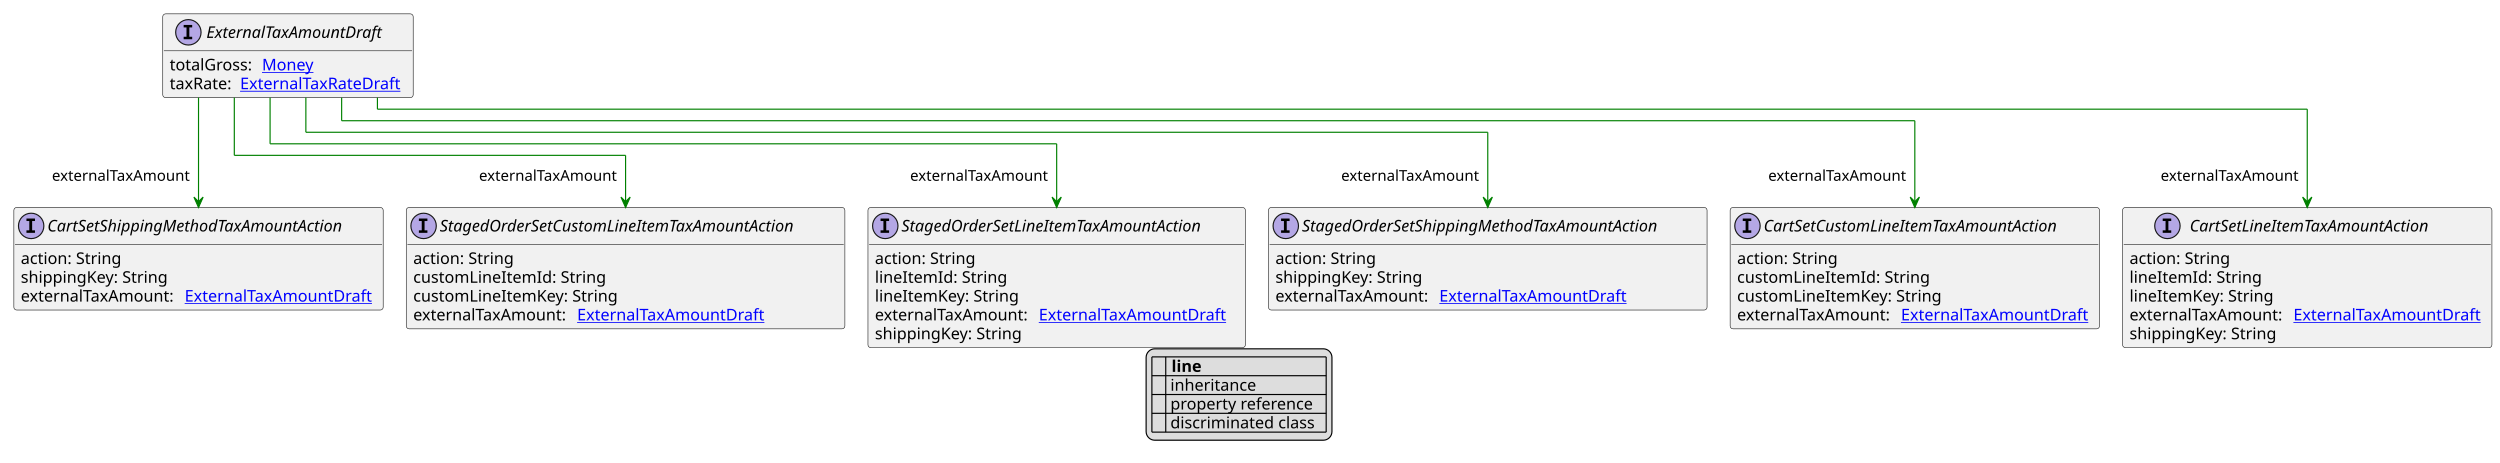
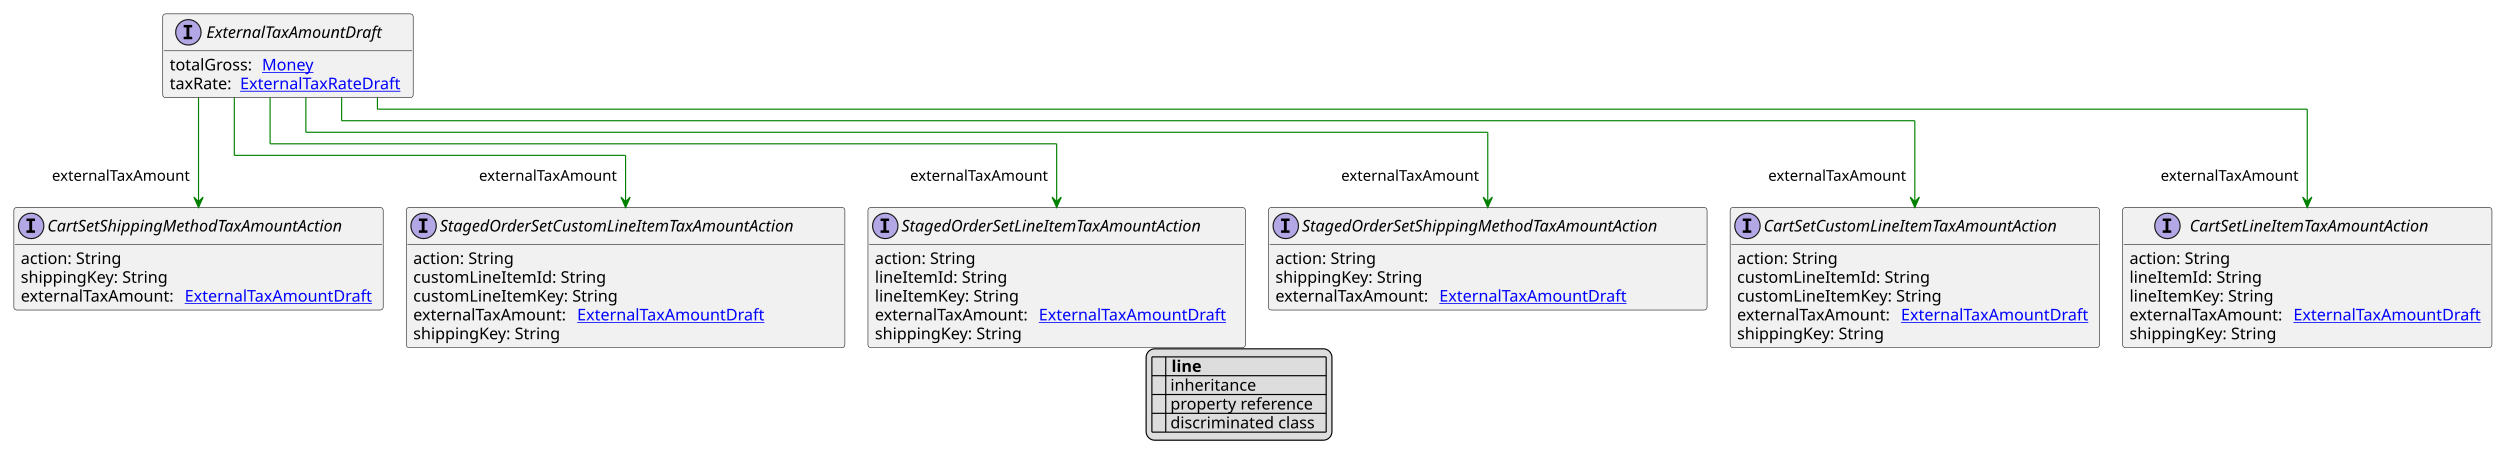
<svg xmlns="http://www.w3.org/2000/svg" xmlns:xlink="http://www.w3.org/1999/xlink" contentStyleType="text/css" height="401px" preserveAspectRatio="none" style="width:2166px;height:401px;background:#FFFFFF;" version="1.1" viewBox="0 0 2166 401" width="2166px" zoomAndPan="magnify">
  <defs>
-     <filter height="1" id="bv7kkgjwo4bnf0" width="1" x="0" y="0">
+     <filter height="1" id="b1lebsmainuau70" width="1" x="0" y="0">
      <feFlood flood-color="#000000" result="flood" />
      <feComposite in="SourceGraphic" in2="flood" operator="over" />
    </filter>
-     <filter height="1" id="bv7kkgjwo4bnf1" width="1" x="0" y="0">
+     <filter height="1" id="b1lebsmainuau71" width="1" x="0" y="0">
      <feFlood flood-color="#008000" result="flood" />
      <feComposite in="SourceGraphic" in2="flood" operator="over" />
    </filter>
-     <filter height="1" id="bv7kkgjwo4bnf2" width="1" x="0" y="0">
+     <filter height="1" id="b1lebsmainuau72" width="1" x="0" y="0">
      <feFlood flood-color="#0000FF" result="flood" />
      <feComposite in="SourceGraphic" in2="flood" operator="over" />
    </filter>
  </defs>
  <g>
    <a href="ExternalTaxAmountDraft.svg" target="_top" title="ExternalTaxAmountDraft.svg" xlink:actuate="onRequest" xlink:href="ExternalTaxAmountDraft.svg" xlink:show="new" xlink:title="ExternalTaxAmountDraft.svg" xlink:type="simple">
      <g id="elem_ExternalTaxAmountDraft">
        <rect codeLine="10" fill="#F1F1F1" height="72.594" id="ExternalTaxAmountDraft" rx="2.5" ry="2.5" style="stroke:#181818;stroke-width:0.5;" width="217" x="141" y="12" />
        <ellipse cx="163.2" cy="28" fill="#B4A7E5" rx="11" ry="11" style="stroke:#181818;stroke-width:1.0;" />
        <path d="M159.122,23.766 L159.122,21.609 L166.512,21.609 L166.512,23.766 L164.044,23.766 L164.044,31.844 L166.512,31.844 L166.512,34 L159.122,34 L159.122,31.844 L161.591,31.844 L161.591,23.766 L159.122,23.766 Z " fill="#000000" />
        <text fill="#000000" font-family="sans-serif" font-size="14" font-style="italic" lengthAdjust="spacing" textLength="169" x="178.8" y="32.847">ExternalTaxAmountDraft</text>
        <line style="stroke:#181818;stroke-width:0.5;" x1="142" x2="357" y1="44" y2="44" />
        <text fill="#000000" font-family="sans-serif" font-size="14" lengthAdjust="spacing" textLength="76" x="147" y="60.995">totalGross:</text>
        <a href="Money.svg" target="_top" title="Money.svg" xlink:actuate="onRequest" xlink:href="Money.svg" xlink:show="new" xlink:title="Money.svg" xlink:type="simple">
          <text fill="#0000FF" font-family="sans-serif" font-size="14" lengthAdjust="spacing" text-decoration="underline" textLength="46" x="227" y="60.995">Money</text>
        </a>
        <text fill="#000000" font-family="sans-serif" font-size="14" lengthAdjust="spacing" textLength="57" x="147" y="77.292">taxRate:</text>
        <a href="ExternalTaxRateDraft.svg" target="_top" title="ExternalTaxRateDraft.svg" xlink:actuate="onRequest" xlink:href="ExternalTaxRateDraft.svg" xlink:show="new" xlink:title="ExternalTaxRateDraft.svg" xlink:type="simple">
          <text fill="#0000FF" font-family="sans-serif" font-size="14" lengthAdjust="spacing" text-decoration="underline" textLength="144" x="208" y="77.292">ExternalTaxRateDraft</text>
        </a>
      </g>
    </a>
    <a href="CartSetCustomLineItemTaxAmountAction.svg" target="_top" title="CartSetCustomLineItemTaxAmountAction.svg" xlink:actuate="onRequest" xlink:href="CartSetCustomLineItemTaxAmountAction.svg" xlink:show="new" xlink:title="CartSetCustomLineItemTaxAmountAction.svg" xlink:type="simple">
      <g id="elem_CartSetCustomLineItemTaxAmountAction">
-         <rect codeLine="17" fill="#F1F1F1" height="105.188" id="CartSetCustomLineItemTaxAmountAction" rx="2.5" ry="2.5" style="stroke:#181818;stroke-width:0.5;" width="320" x="1499" y="179.727" />
+         <rect codeLine="17" fill="#F1F1F1" height="121.484" id="CartSetCustomLineItemTaxAmountAction" rx="2.5" ry="2.5" style="stroke:#181818;stroke-width:0.5;" width="320" x="1499" y="179.727" />
        <ellipse cx="1514" cy="195.727" fill="#B4A7E5" rx="11" ry="11" style="stroke:#181818;stroke-width:1.0;" />
        <path d="M1509.922,191.492 L1509.922,189.336 L1517.312,189.336 L1517.312,191.492 L1514.844,191.492 L1514.844,199.57 L1517.312,199.57 L1517.312,201.727 L1509.922,201.727 L1509.922,199.57 L1512.391,199.57 L1512.391,191.492 L1509.922,191.492 Z " fill="#000000" />
        <text fill="#000000" font-family="sans-serif" font-size="14" font-style="italic" lengthAdjust="spacing" textLength="288" x="1528" y="200.573">CartSetCustomLineItemTaxAmountAction</text>
        <line style="stroke:#181818;stroke-width:0.5;" x1="1500" x2="1818" y1="211.727" y2="211.727" />
        <text fill="#000000" font-family="sans-serif" font-size="14" lengthAdjust="spacing" textLength="91" x="1505" y="228.722">action: String</text>
        <text fill="#000000" font-family="sans-serif" font-size="14" lengthAdjust="spacing" textLength="171" x="1505" y="245.019">customLineItemId: String</text>
        <text fill="#000000" font-family="sans-serif" font-size="14" lengthAdjust="spacing" textLength="184" x="1505" y="261.315">customLineItemKey: String</text>
        <text fill="#000000" font-family="sans-serif" font-size="14" lengthAdjust="spacing" textLength="138" x="1505" y="277.612">externalTaxAmount:</text>
        <a href="ExternalTaxAmountDraft.svg" target="_top" title="ExternalTaxAmountDraft.svg" xlink:actuate="onRequest" xlink:href="ExternalTaxAmountDraft.svg" xlink:show="new" xlink:title="ExternalTaxAmountDraft.svg" xlink:type="simple">
          <text fill="#0000FF" font-family="sans-serif" font-size="14" lengthAdjust="spacing" text-decoration="underline" textLength="166" x="1647" y="277.612">ExternalTaxAmountDraft</text>
        </a>
+         <text fill="#000000" font-family="sans-serif" font-size="14" lengthAdjust="spacing" textLength="133" x="1505" y="293.909">shippingKey: String</text>
      </g>
    </a>
    <a href="CartSetLineItemTaxAmountAction.svg" target="_top" title="CartSetLineItemTaxAmountAction.svg" xlink:actuate="onRequest" xlink:href="CartSetLineItemTaxAmountAction.svg" xlink:show="new" xlink:title="CartSetLineItemTaxAmountAction.svg" xlink:type="simple">
      <g id="elem_CartSetLineItemTaxAmountAction">
-         <rect codeLine="23" fill="#F1F1F1" height="121.484" id="CartSetLineItemTaxAmountAction" rx="2.5" ry="2.5" style="stroke:#181818;stroke-width:0.5;" width="320" x="1839" y="179.727" />
+         <rect codeLine="24" fill="#F1F1F1" height="121.484" id="CartSetLineItemTaxAmountAction" rx="2.5" ry="2.5" style="stroke:#181818;stroke-width:0.5;" width="320" x="1839" y="179.727" />
        <ellipse cx="1877.85" cy="195.727" fill="#B4A7E5" rx="11" ry="11" style="stroke:#181818;stroke-width:1.0;" />
        <path d="M1873.772,191.492 L1873.772,189.336 L1881.162,189.336 L1881.162,191.492 L1878.694,191.492 L1878.694,199.57 L1881.162,199.57 L1881.162,201.727 L1873.772,201.727 L1873.772,199.57 L1876.241,199.57 L1876.241,191.492 L1873.772,191.492 Z " fill="#000000" />
        <text fill="#000000" font-family="sans-serif" font-size="14" font-style="italic" lengthAdjust="spacing" textLength="235" x="1897.15" y="200.573">CartSetLineItemTaxAmountAction</text>
        <line style="stroke:#181818;stroke-width:0.5;" x1="1840" x2="2158" y1="211.727" y2="211.727" />
        <text fill="#000000" font-family="sans-serif" font-size="14" lengthAdjust="spacing" textLength="91" x="1845" y="228.722">action: String</text>
        <text fill="#000000" font-family="sans-serif" font-size="14" lengthAdjust="spacing" textLength="115" x="1845" y="245.019">lineItemId: String</text>
        <text fill="#000000" font-family="sans-serif" font-size="14" lengthAdjust="spacing" textLength="128" x="1845" y="261.315">lineItemKey: String</text>
        <text fill="#000000" font-family="sans-serif" font-size="14" lengthAdjust="spacing" textLength="138" x="1845" y="277.612">externalTaxAmount:</text>
        <a href="ExternalTaxAmountDraft.svg" target="_top" title="ExternalTaxAmountDraft.svg" xlink:actuate="onRequest" xlink:href="ExternalTaxAmountDraft.svg" xlink:show="new" xlink:title="ExternalTaxAmountDraft.svg" xlink:type="simple">
          <text fill="#0000FF" font-family="sans-serif" font-size="14" lengthAdjust="spacing" text-decoration="underline" textLength="166" x="1987" y="277.612">ExternalTaxAmountDraft</text>
        </a>
        <text fill="#000000" font-family="sans-serif" font-size="14" lengthAdjust="spacing" textLength="133" x="1845" y="293.909">shippingKey: String</text>
      </g>
    </a>
    <a href="CartSetShippingMethodTaxAmountAction.svg" target="_top" title="CartSetShippingMethodTaxAmountAction.svg" xlink:actuate="onRequest" xlink:href="CartSetShippingMethodTaxAmountAction.svg" xlink:show="new" xlink:title="CartSetShippingMethodTaxAmountAction.svg" xlink:type="simple">
      <g id="elem_CartSetShippingMethodTaxAmountAction">
-         <rect codeLine="30" fill="#F1F1F1" height="88.891" id="CartSetShippingMethodTaxAmountAction" rx="2.5" ry="2.5" style="stroke:#181818;stroke-width:0.5;" width="320" x="12" y="179.727" />
+         <rect codeLine="31" fill="#F1F1F1" height="88.891" id="CartSetShippingMethodTaxAmountAction" rx="2.5" ry="2.5" style="stroke:#181818;stroke-width:0.5;" width="320" x="12" y="179.727" />
        <ellipse cx="27" cy="195.727" fill="#B4A7E5" rx="11" ry="11" style="stroke:#181818;stroke-width:1.0;" />
        <path d="M22.922,191.492 L22.922,189.336 L30.312,189.336 L30.312,191.492 L27.844,191.492 L27.844,199.57 L30.312,199.57 L30.312,201.727 L22.922,201.727 L22.922,199.57 L25.391,199.57 L25.391,191.492 L22.922,191.492 Z " fill="#000000" />
        <text fill="#000000" font-family="sans-serif" font-size="14" font-style="italic" lengthAdjust="spacing" textLength="288" x="41" y="200.573">CartSetShippingMethodTaxAmountAction</text>
        <line style="stroke:#181818;stroke-width:0.5;" x1="13" x2="331" y1="211.727" y2="211.727" />
        <text fill="#000000" font-family="sans-serif" font-size="14" lengthAdjust="spacing" textLength="91" x="18" y="228.722">action: String</text>
        <text fill="#000000" font-family="sans-serif" font-size="14" lengthAdjust="spacing" textLength="133" x="18" y="245.019">shippingKey: String</text>
        <text fill="#000000" font-family="sans-serif" font-size="14" lengthAdjust="spacing" textLength="138" x="18" y="261.315">externalTaxAmount:</text>
        <a href="ExternalTaxAmountDraft.svg" target="_top" title="ExternalTaxAmountDraft.svg" xlink:actuate="onRequest" xlink:href="ExternalTaxAmountDraft.svg" xlink:show="new" xlink:title="ExternalTaxAmountDraft.svg" xlink:type="simple">
          <text fill="#0000FF" font-family="sans-serif" font-size="14" lengthAdjust="spacing" text-decoration="underline" textLength="166" x="160" y="261.315">ExternalTaxAmountDraft</text>
        </a>
      </g>
    </a>
    <a href="StagedOrderSetCustomLineItemTaxAmountAction.svg" target="_top" title="StagedOrderSetCustomLineItemTaxAmountAction.svg" xlink:actuate="onRequest" xlink:href="StagedOrderSetCustomLineItemTaxAmountAction.svg" xlink:show="new" xlink:title="StagedOrderSetCustomLineItemTaxAmountAction.svg" xlink:type="simple">
      <g id="elem_StagedOrderSetCustomLineItemTaxAmountAction">
-         <rect codeLine="35" fill="#F1F1F1" height="105.188" id="StagedOrderSetCustomLineItemTaxAmountAction" rx="2.5" ry="2.5" style="stroke:#181818;stroke-width:0.5;" width="380" x="352" y="179.727" />
+         <rect codeLine="36" fill="#F1F1F1" height="121.484" id="StagedOrderSetCustomLineItemTaxAmountAction" rx="2.5" ry="2.5" style="stroke:#181818;stroke-width:0.5;" width="380" x="352" y="179.727" />
        <ellipse cx="367" cy="195.727" fill="#B4A7E5" rx="11" ry="11" style="stroke:#181818;stroke-width:1.0;" />
        <path d="M362.922,191.492 L362.922,189.336 L370.312,189.336 L370.312,191.492 L367.844,191.492 L367.844,199.57 L370.312,199.57 L370.312,201.727 L362.922,201.727 L362.922,199.57 L365.391,199.57 L365.391,191.492 L362.922,191.492 Z " fill="#000000" />
        <text fill="#000000" font-family="sans-serif" font-size="14" font-style="italic" lengthAdjust="spacing" textLength="348" x="381" y="200.573">StagedOrderSetCustomLineItemTaxAmountAction</text>
        <line style="stroke:#181818;stroke-width:0.5;" x1="353" x2="731" y1="211.727" y2="211.727" />
        <text fill="#000000" font-family="sans-serif" font-size="14" lengthAdjust="spacing" textLength="91" x="358" y="228.722">action: String</text>
        <text fill="#000000" font-family="sans-serif" font-size="14" lengthAdjust="spacing" textLength="171" x="358" y="245.019">customLineItemId: String</text>
        <text fill="#000000" font-family="sans-serif" font-size="14" lengthAdjust="spacing" textLength="184" x="358" y="261.315">customLineItemKey: String</text>
        <text fill="#000000" font-family="sans-serif" font-size="14" lengthAdjust="spacing" textLength="138" x="358" y="277.612">externalTaxAmount:</text>
        <a href="ExternalTaxAmountDraft.svg" target="_top" title="ExternalTaxAmountDraft.svg" xlink:actuate="onRequest" xlink:href="ExternalTaxAmountDraft.svg" xlink:show="new" xlink:title="ExternalTaxAmountDraft.svg" xlink:type="simple">
          <text fill="#0000FF" font-family="sans-serif" font-size="14" lengthAdjust="spacing" text-decoration="underline" textLength="166" x="500" y="277.612">ExternalTaxAmountDraft</text>
        </a>
+         <text fill="#000000" font-family="sans-serif" font-size="14" lengthAdjust="spacing" textLength="133" x="358" y="293.909">shippingKey: String</text>
      </g>
    </a>
    <a href="StagedOrderSetLineItemTaxAmountAction.svg" target="_top" title="StagedOrderSetLineItemTaxAmountAction.svg" xlink:actuate="onRequest" xlink:href="StagedOrderSetLineItemTaxAmountAction.svg" xlink:show="new" xlink:title="StagedOrderSetLineItemTaxAmountAction.svg" xlink:type="simple">
      <g id="elem_StagedOrderSetLineItemTaxAmountAction">
-         <rect codeLine="41" fill="#F1F1F1" height="121.484" id="StagedOrderSetLineItemTaxAmountAction" rx="2.5" ry="2.5" style="stroke:#181818;stroke-width:0.5;" width="327" x="752" y="179.727" />
+         <rect codeLine="43" fill="#F1F1F1" height="121.484" id="StagedOrderSetLineItemTaxAmountAction" rx="2.5" ry="2.5" style="stroke:#181818;stroke-width:0.5;" width="327" x="752" y="179.727" />
        <ellipse cx="767" cy="195.727" fill="#B4A7E5" rx="11" ry="11" style="stroke:#181818;stroke-width:1.0;" />
        <path d="M762.922,191.492 L762.922,189.336 L770.312,189.336 L770.312,191.492 L767.844,191.492 L767.844,199.57 L770.312,199.57 L770.312,201.727 L762.922,201.727 L762.922,199.57 L765.391,199.57 L765.391,191.492 L762.922,191.492 Z " fill="#000000" />
        <text fill="#000000" font-family="sans-serif" font-size="14" font-style="italic" lengthAdjust="spacing" textLength="295" x="781" y="200.573">StagedOrderSetLineItemTaxAmountAction</text>
        <line style="stroke:#181818;stroke-width:0.5;" x1="753" x2="1078" y1="211.727" y2="211.727" />
        <text fill="#000000" font-family="sans-serif" font-size="14" lengthAdjust="spacing" textLength="91" x="758" y="228.722">action: String</text>
        <text fill="#000000" font-family="sans-serif" font-size="14" lengthAdjust="spacing" textLength="115" x="758" y="245.019">lineItemId: String</text>
        <text fill="#000000" font-family="sans-serif" font-size="14" lengthAdjust="spacing" textLength="128" x="758" y="261.315">lineItemKey: String</text>
        <text fill="#000000" font-family="sans-serif" font-size="14" lengthAdjust="spacing" textLength="138" x="758" y="277.612">externalTaxAmount:</text>
        <a href="ExternalTaxAmountDraft.svg" target="_top" title="ExternalTaxAmountDraft.svg" xlink:actuate="onRequest" xlink:href="ExternalTaxAmountDraft.svg" xlink:show="new" xlink:title="ExternalTaxAmountDraft.svg" xlink:type="simple">
          <text fill="#0000FF" font-family="sans-serif" font-size="14" lengthAdjust="spacing" text-decoration="underline" textLength="166" x="900" y="277.612">ExternalTaxAmountDraft</text>
        </a>
        <text fill="#000000" font-family="sans-serif" font-size="14" lengthAdjust="spacing" textLength="133" x="758" y="293.909">shippingKey: String</text>
      </g>
    </a>
    <a href="StagedOrderSetShippingMethodTaxAmountAction.svg" target="_top" title="StagedOrderSetShippingMethodTaxAmountAction.svg" xlink:actuate="onRequest" xlink:href="StagedOrderSetShippingMethodTaxAmountAction.svg" xlink:show="new" xlink:title="StagedOrderSetShippingMethodTaxAmountAction.svg" xlink:type="simple">
      <g id="elem_StagedOrderSetShippingMethodTaxAmountAction">
-         <rect codeLine="48" fill="#F1F1F1" height="88.891" id="StagedOrderSetShippingMethodTaxAmountAction" rx="2.5" ry="2.5" style="stroke:#181818;stroke-width:0.5;" width="380" x="1099" y="179.727" />
+         <rect codeLine="50" fill="#F1F1F1" height="88.891" id="StagedOrderSetShippingMethodTaxAmountAction" rx="2.5" ry="2.5" style="stroke:#181818;stroke-width:0.5;" width="380" x="1099" y="179.727" />
        <ellipse cx="1114" cy="195.727" fill="#B4A7E5" rx="11" ry="11" style="stroke:#181818;stroke-width:1.0;" />
        <path d="M1109.922,191.492 L1109.922,189.336 L1117.312,189.336 L1117.312,191.492 L1114.844,191.492 L1114.844,199.57 L1117.312,199.57 L1117.312,201.727 L1109.922,201.727 L1109.922,199.57 L1112.391,199.57 L1112.391,191.492 L1109.922,191.492 Z " fill="#000000" />
        <text fill="#000000" font-family="sans-serif" font-size="14" font-style="italic" lengthAdjust="spacing" textLength="348" x="1128" y="200.573">StagedOrderSetShippingMethodTaxAmountAction</text>
        <line style="stroke:#181818;stroke-width:0.5;" x1="1100" x2="1478" y1="211.727" y2="211.727" />
        <text fill="#000000" font-family="sans-serif" font-size="14" lengthAdjust="spacing" textLength="91" x="1105" y="228.722">action: String</text>
        <text fill="#000000" font-family="sans-serif" font-size="14" lengthAdjust="spacing" textLength="133" x="1105" y="245.019">shippingKey: String</text>
        <text fill="#000000" font-family="sans-serif" font-size="14" lengthAdjust="spacing" textLength="138" x="1105" y="261.315">externalTaxAmount:</text>
        <a href="ExternalTaxAmountDraft.svg" target="_top" title="ExternalTaxAmountDraft.svg" xlink:actuate="onRequest" xlink:href="ExternalTaxAmountDraft.svg" xlink:show="new" xlink:title="ExternalTaxAmountDraft.svg" xlink:type="simple">
          <text fill="#0000FF" font-family="sans-serif" font-size="14" lengthAdjust="spacing" text-decoration="underline" textLength="166" x="1247" y="261.315">ExternalTaxAmountDraft</text>
        </a>
      </g>
    </a>
    <line style="stroke:#008000;stroke-width:1.0;" x1="296" x2="296" y1="84.594" y2="104.594" />
    <line style="stroke:#008000;stroke-width:1.0;" x1="296" x2="1659" y1="104.594" y2="104.594" />
    <line style="stroke:#008000;stroke-width:1.0;" x1="1659" x2="1659" y1="104.594" y2="179.727" />
    <polygon fill="#008000" points="1659,179.727,1663,170.727,1659,174.727,1655,170.727,1659,179.727" style="stroke:#008000;stroke-width:1.0;" />
    <text fill="#000000" font-family="sans-serif" font-size="13" lengthAdjust="spacing" textLength="125" x="1532" y="156.661">externalTaxAmount</text>
    <line style="stroke:#008000;stroke-width:1.0;" x1="327" x2="327" y1="84.594" y2="94.594" />
    <line style="stroke:#008000;stroke-width:1.0;" x1="327" x2="1999" y1="94.594" y2="94.594" />
    <line style="stroke:#008000;stroke-width:1.0;" x1="1999" x2="1999" y1="94.594" y2="179.727" />
    <polygon fill="#008000" points="1999,179.727,2003,170.727,1999,174.727,1995,170.727,1999,179.727" style="stroke:#008000;stroke-width:1.0;" />
    <text fill="#000000" font-family="sans-serif" font-size="13" lengthAdjust="spacing" textLength="125" x="1872" y="156.661">externalTaxAmount</text>
    <line style="stroke:#008000;stroke-width:1.0;" x1="172" x2="172" y1="84.594" y2="179.727" />
    <polygon fill="#008000" points="172,179.727,176,170.727,172,174.727,168,170.727,172,179.727" style="stroke:#008000;stroke-width:1.0;" />
    <text fill="#000000" font-family="sans-serif" font-size="13" lengthAdjust="spacing" textLength="125" x="45" y="156.661">externalTaxAmount</text>
    <line style="stroke:#008000;stroke-width:1.0;" x1="203" x2="203" y1="84.594" y2="134.594" />
    <line style="stroke:#008000;stroke-width:1.0;" x1="203" x2="542" y1="134.594" y2="134.594" />
    <line style="stroke:#008000;stroke-width:1.0;" x1="542" x2="542" y1="134.594" y2="179.727" />
    <polygon fill="#008000" points="542,179.727,546,170.727,542,174.727,538,170.727,542,179.727" style="stroke:#008000;stroke-width:1.0;" />
    <text fill="#000000" font-family="sans-serif" font-size="13" lengthAdjust="spacing" textLength="125" x="415" y="156.661">externalTaxAmount</text>
    <line style="stroke:#008000;stroke-width:1.0;" x1="234" x2="234" y1="84.594" y2="124.594" />
    <line style="stroke:#008000;stroke-width:1.0;" x1="234" x2="915.5" y1="124.594" y2="124.594" />
    <line style="stroke:#008000;stroke-width:1.0;" x1="915.5" x2="915.5" y1="124.594" y2="179.727" />
    <polygon fill="#008000" points="915.5,179.727,919.5,170.727,915.5,174.727,911.5,170.727,915.5,179.727" style="stroke:#008000;stroke-width:1.0;" />
    <text fill="#000000" font-family="sans-serif" font-size="13" lengthAdjust="spacing" textLength="125" x="788.5" y="156.661">externalTaxAmount</text>
    <line style="stroke:#008000;stroke-width:1.0;" x1="265" x2="265" y1="84.594" y2="114.594" />
    <line style="stroke:#008000;stroke-width:1.0;" x1="265" x2="1289" y1="114.594" y2="114.594" />
    <line style="stroke:#008000;stroke-width:1.0;" x1="1289" x2="1289" y1="114.594" y2="179.727" />
    <polygon fill="#008000" points="1289,179.727,1293,170.727,1289,174.727,1285,170.727,1289,179.727" style="stroke:#008000;stroke-width:1.0;" />
    <text fill="#000000" font-family="sans-serif" font-size="13" lengthAdjust="spacing" textLength="125" x="1162" y="156.661">externalTaxAmount</text>
    <rect fill="#DDDDDD" height="79.188" id="_legend" rx="7.5" ry="7.5" style="stroke:#000000;stroke-width:1.0;" width="161" x="993" y="302.211" />
    <text fill="#000000" font-family="sans-serif" font-size="14" font-weight="bold" lengthAdjust="spacing" textLength="5" x="998" y="322.206"> </text>
    <text fill="#000000" font-family="sans-serif" font-size="14" font-weight="bold" lengthAdjust="spacing" textLength="28" x="1015" y="322.206">line</text>
-     <text fill="#000000" filter="url(#bv7kkgjwo4bnf0)" font-family="sans-serif" font-size="14" lengthAdjust="spacing" textLength="12" x="998" y="338.503">   </text>
+     <text fill="#000000" filter="url(#b1lebsmainuau70)" font-family="sans-serif" font-size="14" lengthAdjust="spacing" textLength="12" x="998" y="338.503">   </text>
    <text fill="#000000" font-family="sans-serif" font-size="14" lengthAdjust="spacing" textLength="77" x="1014" y="338.503">inheritance</text>
-     <text fill="#000000" filter="url(#bv7kkgjwo4bnf1)" font-family="sans-serif" font-size="14" lengthAdjust="spacing" textLength="12" x="998" y="354.8">   </text>
+     <text fill="#000000" filter="url(#b1lebsmainuau71)" font-family="sans-serif" font-size="14" lengthAdjust="spacing" textLength="12" x="998" y="354.8">   </text>
    <text fill="#000000" font-family="sans-serif" font-size="14" lengthAdjust="spacing" textLength="129" x="1014" y="354.8">property reference</text>
-     <text fill="#000000" filter="url(#bv7kkgjwo4bnf2)" font-family="sans-serif" font-size="14" lengthAdjust="spacing" textLength="12" x="998" y="371.097">   </text>
+     <text fill="#000000" filter="url(#b1lebsmainuau72)" font-family="sans-serif" font-size="14" lengthAdjust="spacing" textLength="12" x="998" y="371.097">   </text>
    <text fill="#000000" font-family="sans-serif" font-size="14" lengthAdjust="spacing" textLength="131" x="1014" y="371.097">discriminated class</text>
    <line style="stroke:#000000;stroke-width:1.0;" x1="998" x2="1149" y1="309.211" y2="309.211" />
    <line style="stroke:#000000;stroke-width:1.0;" x1="998" x2="1149" y1="325.508" y2="325.508" />
    <line style="stroke:#000000;stroke-width:1.0;" x1="998" x2="1149" y1="341.805" y2="341.805" />
    <line style="stroke:#000000;stroke-width:1.0;" x1="998" x2="1149" y1="358.102" y2="358.102" />
    <line style="stroke:#000000;stroke-width:1.0;" x1="998" x2="1149" y1="374.398" y2="374.398" />
    <line style="stroke:#000000;stroke-width:1.0;" x1="998" x2="998" y1="309.211" y2="374.398" />
    <line style="stroke:#000000;stroke-width:1.0;" x1="1010" x2="1010" y1="309.211" y2="374.398" />
    <line style="stroke:#000000;stroke-width:1.0;" x1="1149" x2="1149" y1="309.211" y2="374.398" />
  </g>
</svg>
